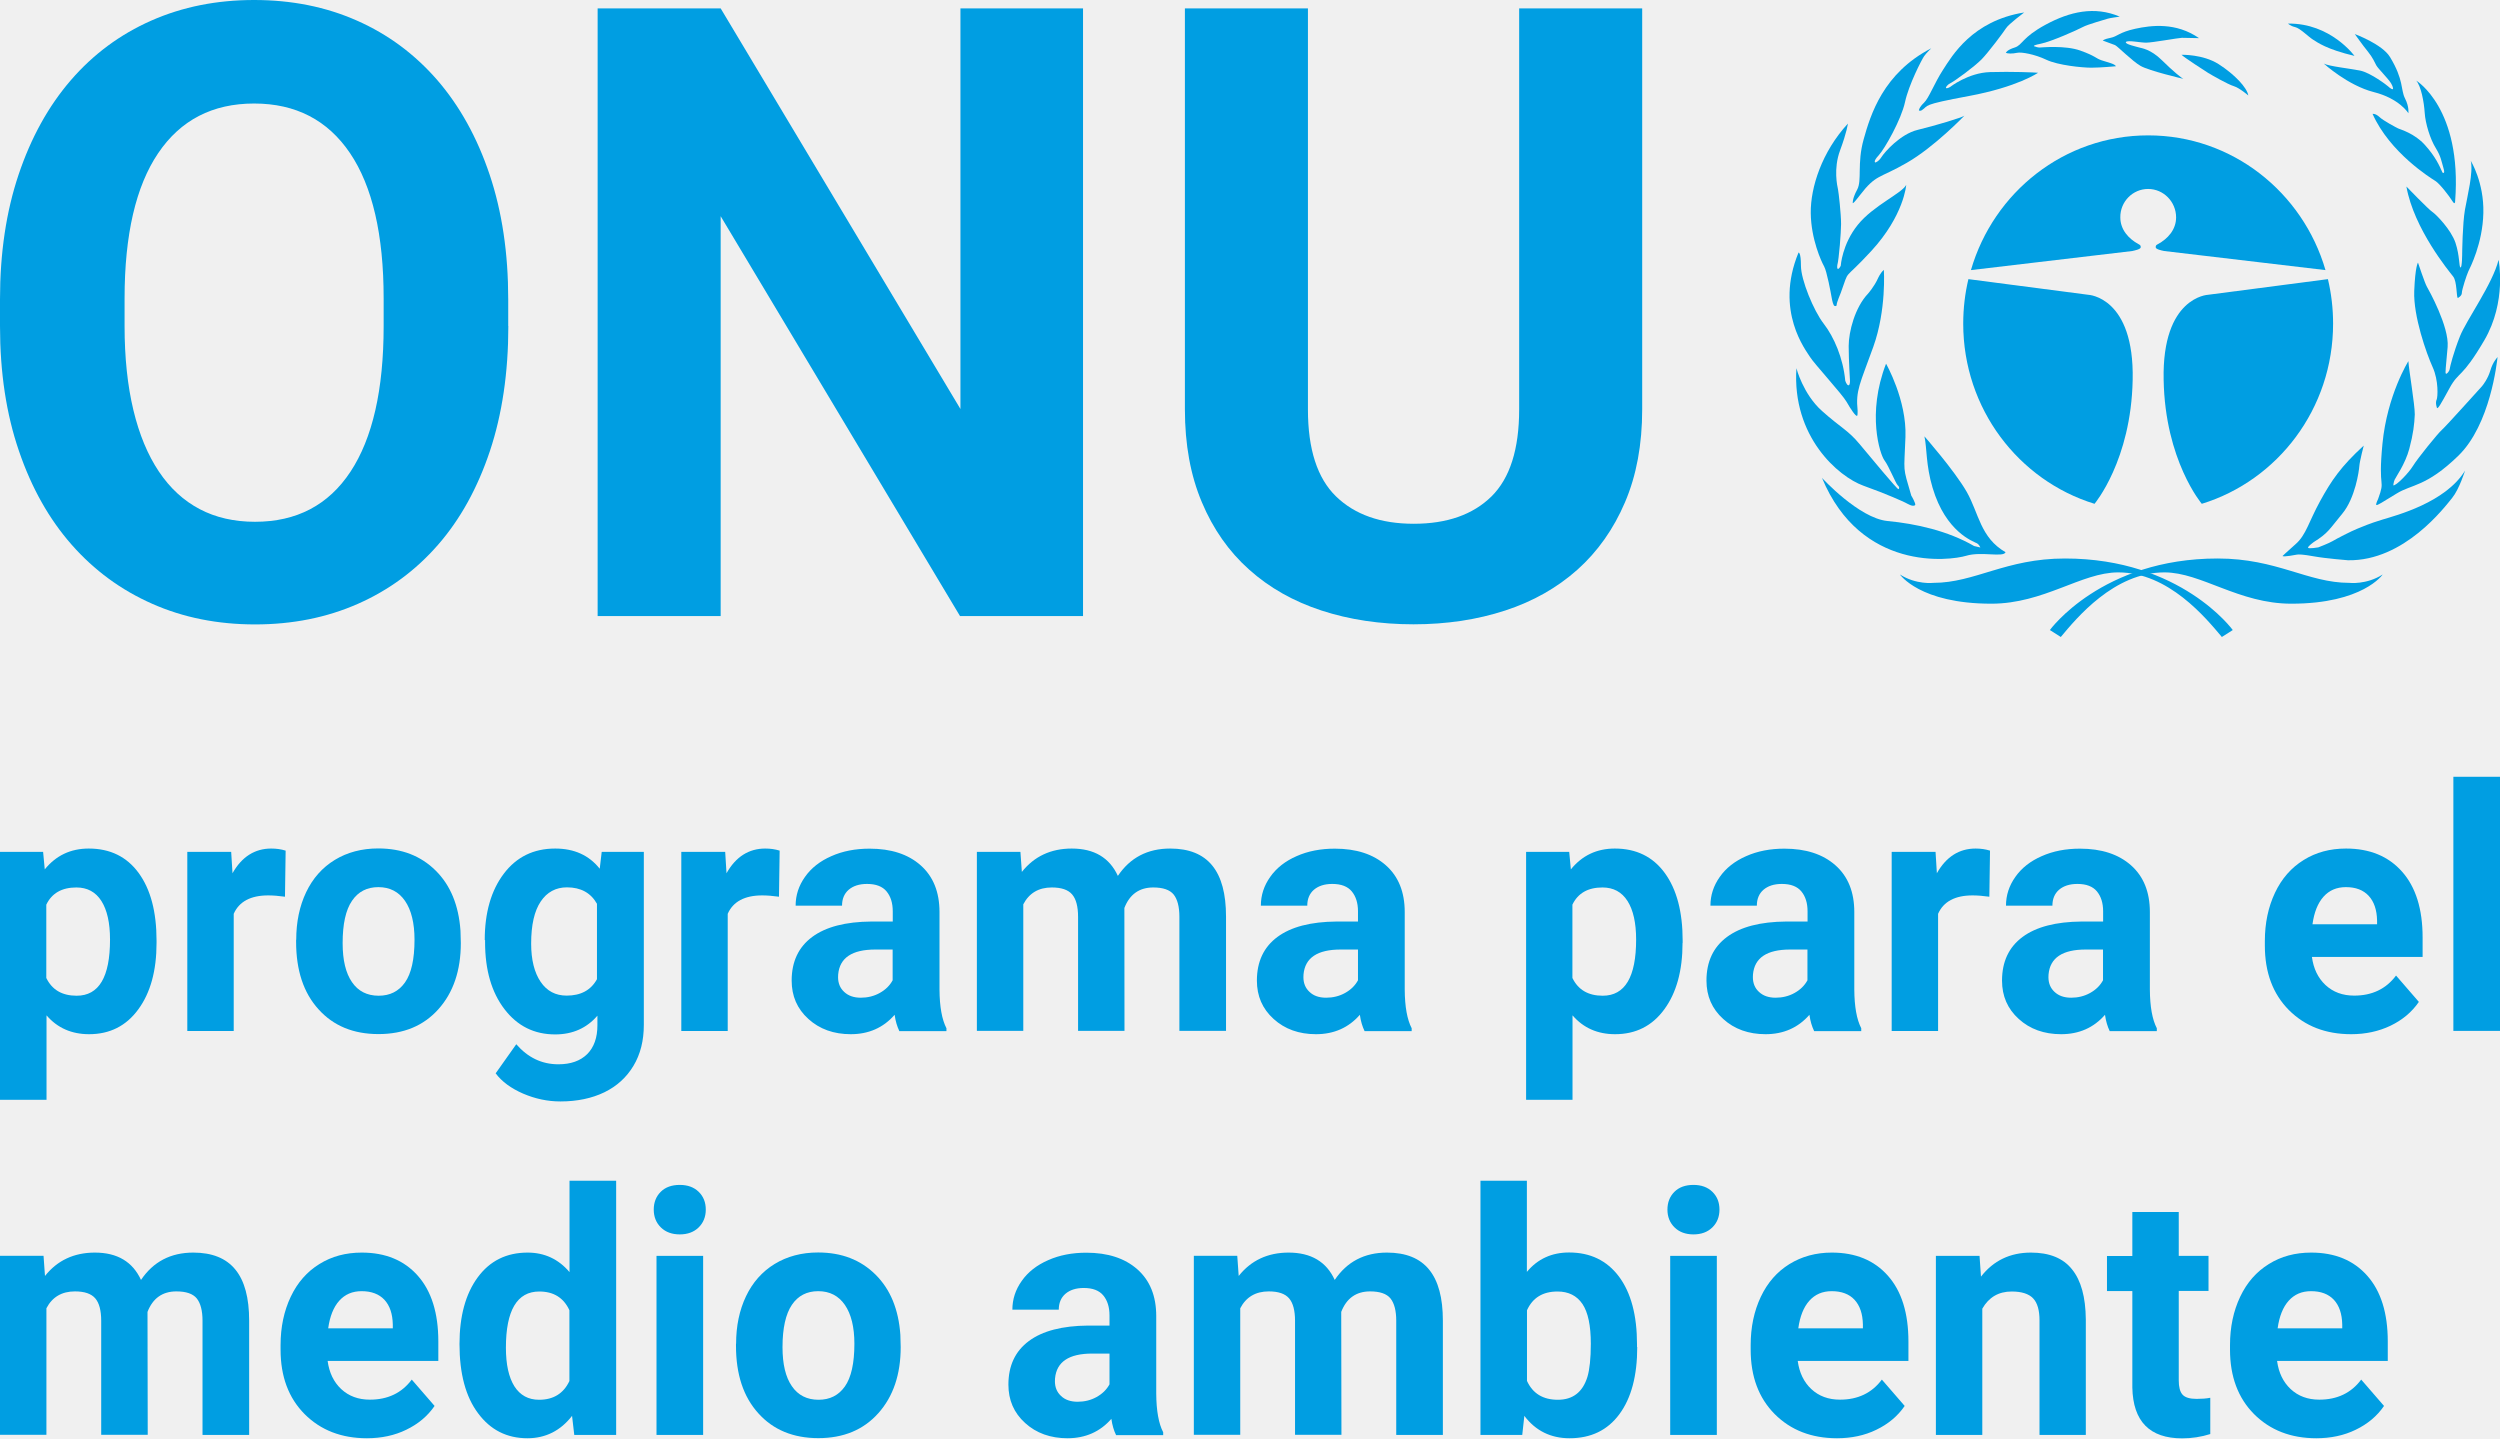
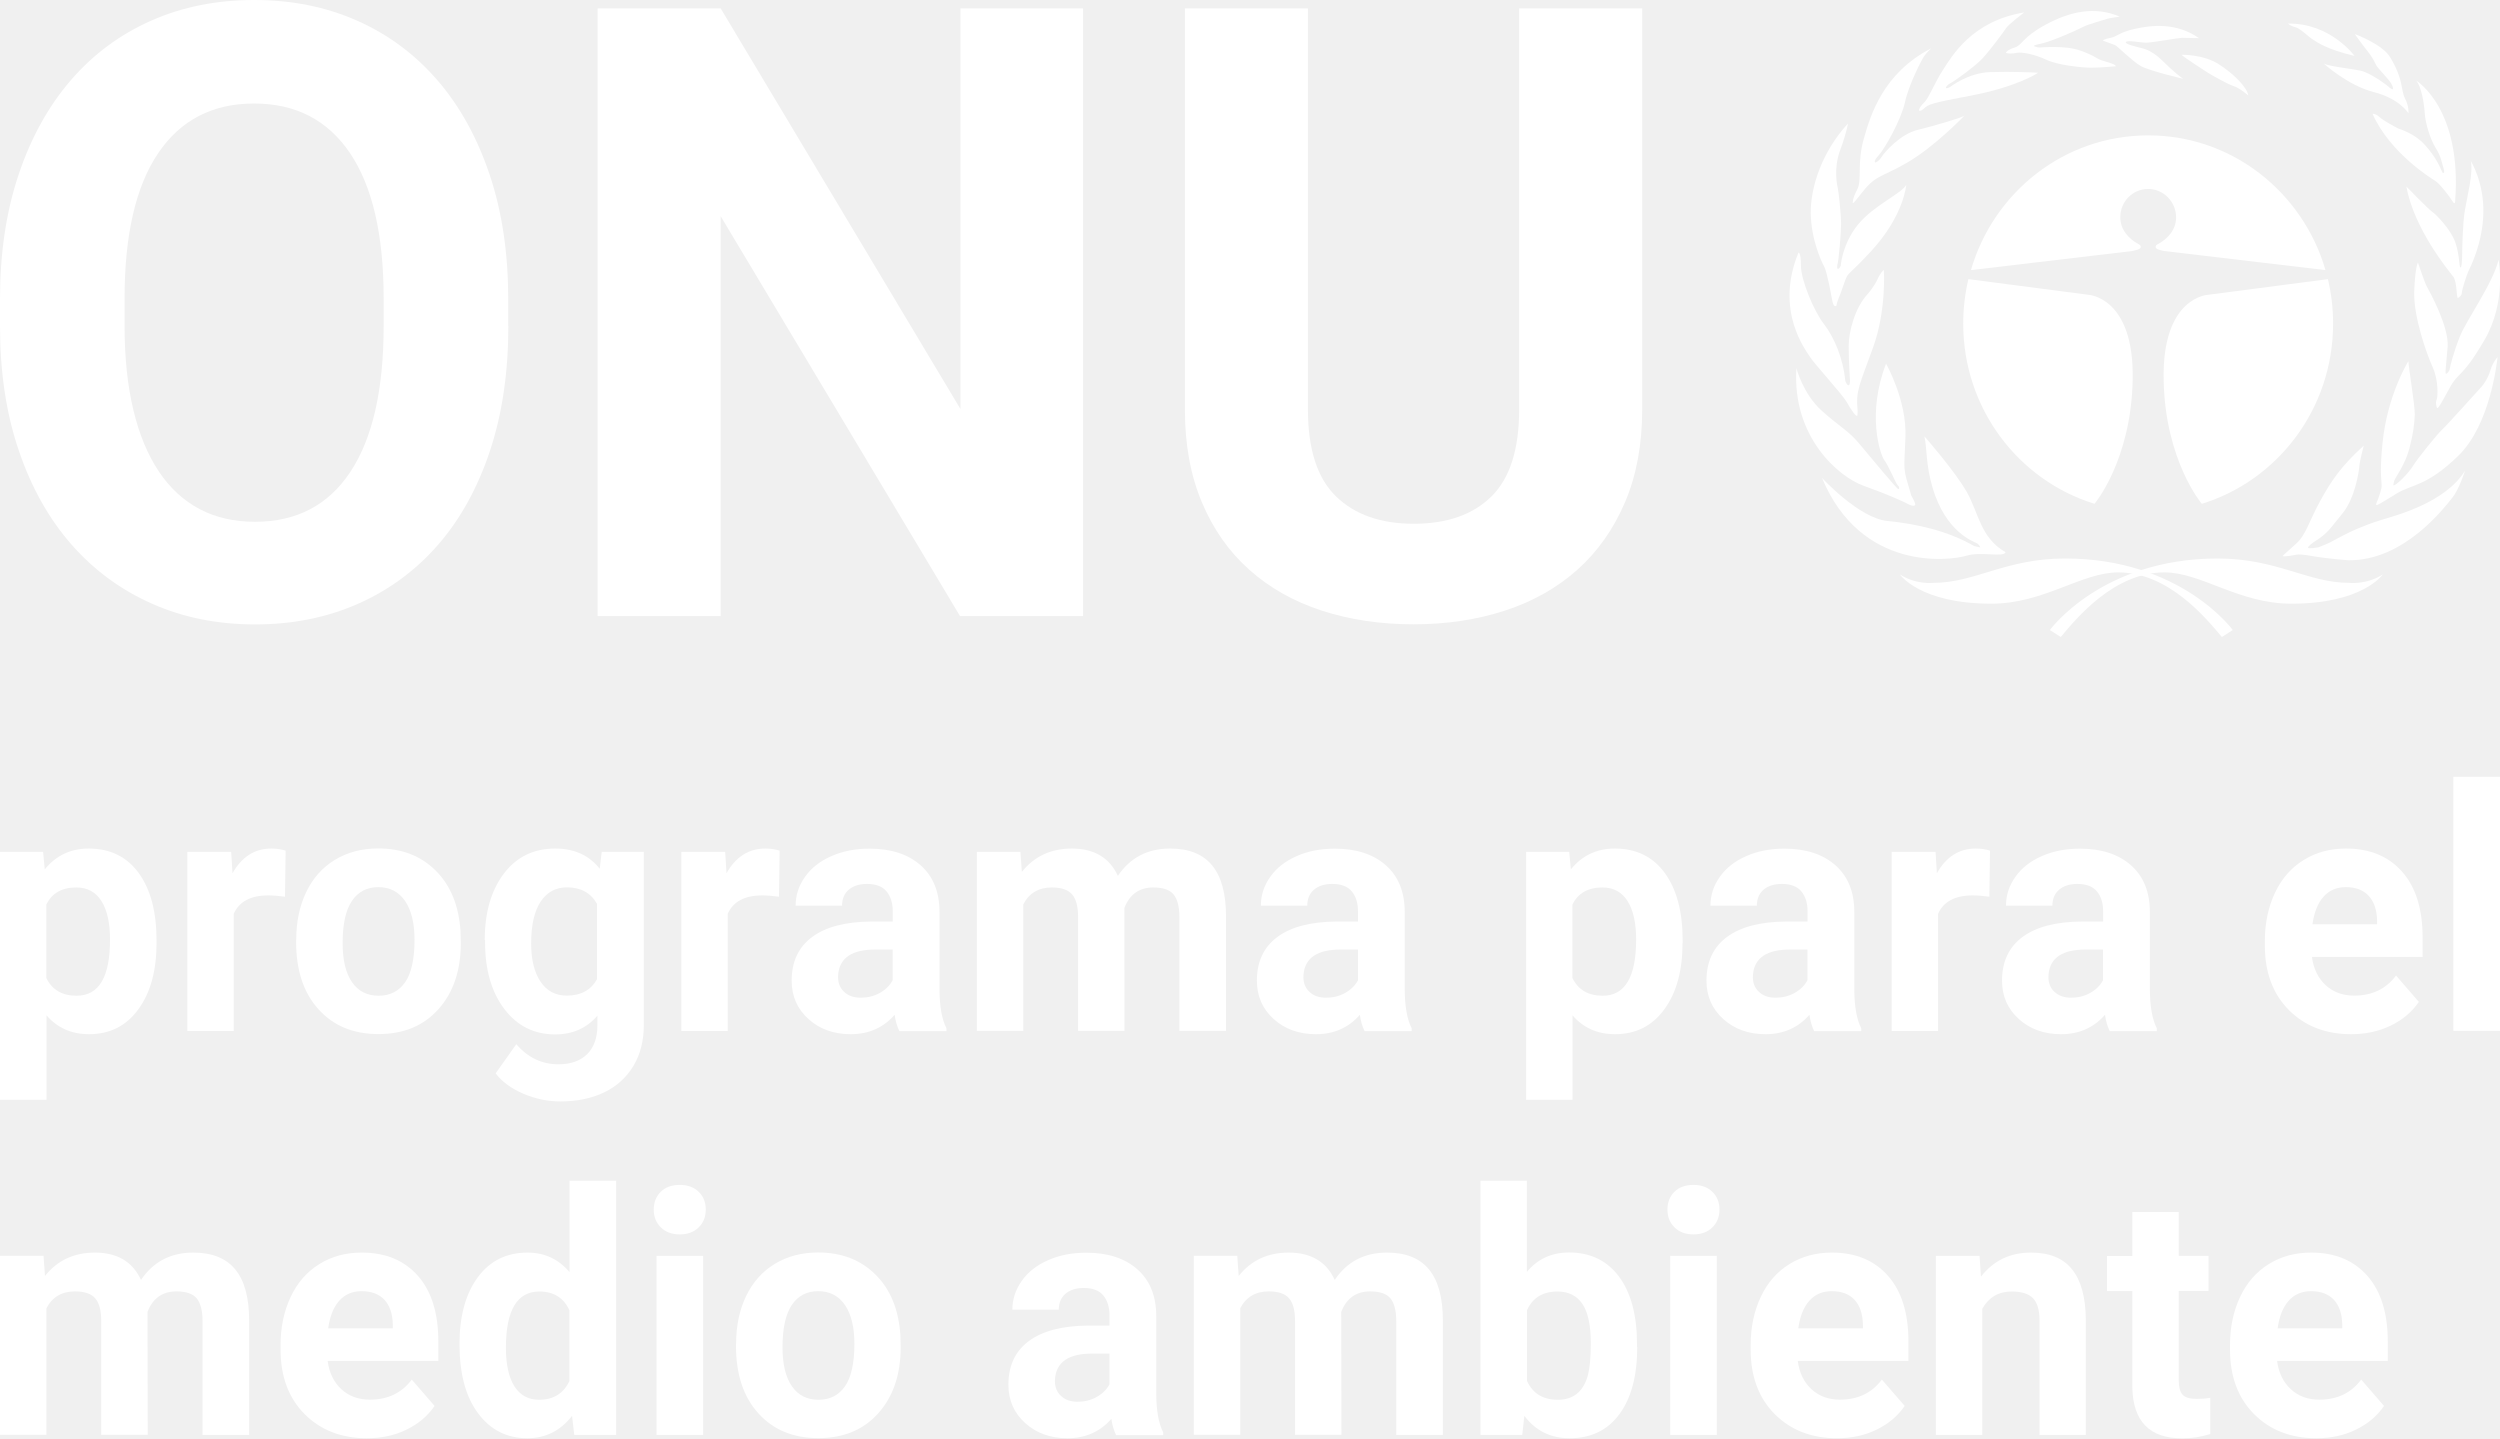
<svg xmlns="http://www.w3.org/2000/svg" version="1.1" id="Layer_1" x="0px" y="0px" viewBox="0 0 226.77 130.46" style="enable-background:new 0 0 226.77 130.46;" xml:space="preserve">
  <style type="text/css">
		.unep_0 {
- 			fill: #009EE2;
+ 			fill: #fff;
		}
	</style>
  <g>
    <g>
      <path class="unep_0" d="M14.2,85.54c0,2.5-0.55,4.51-1.65,6.01c-1.1,1.51-2.59,2.26-4.47,2.26c-1.59,0-2.88-0.57-3.86-1.71v7.66H0    V77.27h3.91l0.15,1.59c1.02-1.26,2.35-1.89,3.99-1.89c1.94,0,3.45,0.74,4.53,2.22c1.08,1.48,1.62,3.52,1.62,6.13V85.54z     M9.98,85.23c0-1.51-0.26-2.68-0.78-3.5c-0.52-0.82-1.28-1.23-2.27-1.23c-1.32,0-2.23,0.52-2.73,1.56v6.65    c0.52,1.07,1.43,1.61,2.75,1.61C8.98,90.32,9.98,88.62,9.98,85.23z" />
      <path class="unep_0" d="M25.85,81.34c-0.57-0.08-1.08-0.12-1.52-0.12c-1.59,0-2.64,0.56-3.13,1.67v10.63h-4.21V77.27h3.98l0.12,1.94    c0.84-1.49,2.02-2.24,3.51-2.24c0.47,0,0.9,0.06,1.31,0.19L25.85,81.34z" />
      <path class="unep_0" d="M26.87,85.24c0-1.61,0.3-3.05,0.9-4.31c0.6-1.26,1.47-2.24,2.6-2.93c1.13-0.69,2.45-1.04,3.94-1.04    c2.13,0,3.86,0.67,5.21,2.01c1.35,1.34,2.09,3.16,2.25,5.46l0.03,1.11c0,2.49-0.68,4.49-2.03,6c-1.35,1.51-3.16,2.26-5.44,2.26    c-2.28,0-4.09-0.75-5.44-2.25c-1.36-1.5-2.03-3.54-2.03-6.12V85.24z M31.08,85.55c0,1.54,0.28,2.72,0.85,3.54    c0.56,0.82,1.37,1.23,2.42,1.23c1.02,0,1.82-0.4,2.39-1.21c0.57-0.81,0.86-2.1,0.86-3.87c0-1.51-0.29-2.69-0.86-3.52    c-0.57-0.83-1.38-1.25-2.42-1.25c-1.03,0-1.83,0.41-2.39,1.24C31.36,82.54,31.08,83.82,31.08,85.55z" />
      <path class="unep_0" d="M43.97,85.27c0-2.49,0.58-4.5,1.73-6.02c1.15-1.52,2.7-2.28,4.66-2.28c1.73,0,3.07,0.61,4.04,1.83l0.18-1.53    h3.82v15.7c0,1.42-0.31,2.66-0.94,3.71c-0.63,1.05-1.51,1.85-2.64,2.4c-1.14,0.55-2.47,0.83-3.99,0.83    c-1.16,0-2.28-0.24-3.38-0.71c-1.1-0.48-1.93-1.09-2.49-1.84l1.87-2.64c1.05,1.21,2.32,1.82,3.82,1.82c1.12,0,1.99-0.31,2.61-0.92    c0.62-0.62,0.93-1.49,0.93-2.62v-0.87c-0.97,1.13-2.25,1.7-3.83,1.7c-1.9,0-3.43-0.76-4.6-2.29c-1.17-1.53-1.76-3.55-1.76-6.07    V85.27z M48.18,85.59c0,1.47,0.29,2.63,0.86,3.47c0.57,0.84,1.36,1.25,2.36,1.25c1.28,0,2.2-0.49,2.75-1.49v-6.84    c-0.56-0.99-1.47-1.49-2.72-1.49c-1.01,0-1.81,0.43-2.38,1.28C48.47,82.63,48.18,83.9,48.18,85.59z" />
      <path class="unep_0" d="M70.66,81.34c-0.57-0.08-1.08-0.12-1.52-0.12c-1.59,0-2.64,0.56-3.13,1.67v10.63H61.8V77.27h3.98l0.12,1.94    c0.84-1.49,2.02-2.24,3.51-2.24c0.47,0,0.9,0.06,1.31,0.19L70.66,81.34z" />
      <path class="unep_0" d="M81.57,93.51c-0.19-0.39-0.34-0.88-0.42-1.46c-1.02,1.17-2.35,1.76-3.98,1.76c-1.54,0-2.83-0.46-3.84-1.38    c-1.02-0.92-1.52-2.08-1.52-3.48c0-1.72,0.62-3.04,1.86-3.96c1.24-0.92,3.03-1.38,5.37-1.4h1.94v-0.93c0-0.75-0.19-1.35-0.56-1.8    c-0.37-0.45-0.96-0.68-1.77-0.68c-0.71,0-1.26,0.18-1.67,0.53c-0.4,0.35-0.6,0.83-0.6,1.44h-4.21c0-0.94,0.28-1.81,0.85-2.61    c0.56-0.8,1.36-1.43,2.39-1.88c1.03-0.46,2.19-0.68,3.47-0.68c1.94,0,3.49,0.5,4.63,1.51c1.14,1.01,1.71,2.42,1.71,4.24v7.04    c0.01,1.54,0.22,2.71,0.63,3.5v0.26H81.57z M78.08,90.5c0.62,0,1.2-0.14,1.72-0.43c0.52-0.29,0.91-0.67,1.17-1.15v-2.79h-1.57    c-2.11,0-3.23,0.75-3.37,2.25l-0.01,0.26c0,0.54,0.18,0.99,0.55,1.33C76.94,90.32,77.44,90.5,78.08,90.5z" />
      <path class="unep_0" d="M92.56,77.27l0.13,1.82c1.12-1.41,2.63-2.12,4.53-2.12c2.03,0,3.42,0.83,4.18,2.48    c1.11-1.65,2.69-2.48,4.74-2.48c1.71,0,2.98,0.51,3.82,1.54c0.84,1.03,1.25,2.57,1.25,4.63v10.37h-4.23V83.16    c0-0.92-0.18-1.59-0.52-2.02c-0.35-0.43-0.97-0.64-1.85-0.64c-1.26,0-2.14,0.62-2.62,1.86L102,93.51h-4.21V83.17    c0-0.94-0.18-1.62-0.54-2.04c-0.36-0.42-0.97-0.63-1.84-0.63c-1.19,0-2.06,0.51-2.59,1.53v11.48h-4.21V77.27H92.56z" />
      <path class="unep_0" d="M123.77,93.51c-0.19-0.39-0.34-0.88-0.42-1.46c-1.02,1.17-2.35,1.76-3.98,1.76c-1.54,0-2.83-0.46-3.84-1.38    c-1.02-0.92-1.52-2.08-1.52-3.48c0-1.72,0.62-3.04,1.86-3.96c1.24-0.92,3.03-1.38,5.37-1.4h1.94v-0.93c0-0.75-0.19-1.35-0.56-1.8    c-0.37-0.45-0.96-0.68-1.77-0.68c-0.71,0-1.26,0.18-1.67,0.53c-0.4,0.35-0.6,0.83-0.6,1.44h-4.21c0-0.94,0.28-1.81,0.85-2.61    c0.56-0.8,1.36-1.43,2.39-1.88c1.03-0.46,2.19-0.68,3.47-0.68c1.94,0,3.49,0.5,4.63,1.51c1.14,1.01,1.71,2.42,1.71,4.24v7.04    c0.01,1.54,0.22,2.71,0.63,3.5v0.26H123.77z M120.29,90.5c0.62,0,1.2-0.14,1.72-0.43c0.52-0.29,0.91-0.67,1.17-1.15v-2.79h-1.57    c-2.11,0-3.23,0.75-3.37,2.25l-0.01,0.26c0,0.54,0.18,0.99,0.55,1.33C119.14,90.32,119.64,90.5,120.29,90.5z" />
      <path class="unep_0" d="M152.62,85.54c0,2.5-0.55,4.51-1.65,6.01c-1.1,1.51-2.59,2.26-4.47,2.26c-1.59,0-2.88-0.57-3.86-1.71v7.66    h-4.21V77.27h3.91l0.15,1.59c1.02-1.26,2.35-1.89,3.99-1.89c1.94,0,3.45,0.74,4.53,2.22c1.08,1.48,1.62,3.52,1.62,6.13V85.54z     M148.41,85.23c0-1.51-0.26-2.68-0.78-3.5c-0.52-0.82-1.28-1.23-2.27-1.23c-1.32,0-2.23,0.52-2.73,1.56v6.65    c0.52,1.07,1.43,1.61,2.75,1.61C147.4,90.32,148.41,88.62,148.41,85.23z" />
      <path class="unep_0" d="M164.55,93.51c-0.19-0.39-0.34-0.88-0.42-1.46c-1.02,1.17-2.35,1.76-3.98,1.76c-1.54,0-2.83-0.46-3.84-1.38    c-1.02-0.92-1.52-2.08-1.52-3.48c0-1.72,0.62-3.04,1.86-3.96c1.24-0.92,3.03-1.38,5.37-1.4h1.94v-0.93c0-0.75-0.19-1.35-0.56-1.8    c-0.37-0.45-0.96-0.68-1.77-0.68c-0.71,0-1.26,0.18-1.67,0.53c-0.4,0.35-0.6,0.83-0.6,1.44h-4.21c0-0.94,0.28-1.81,0.85-2.61    c0.56-0.8,1.36-1.43,2.39-1.88c1.03-0.46,2.19-0.68,3.47-0.68c1.94,0,3.49,0.5,4.63,1.51c1.14,1.01,1.71,2.42,1.71,4.24v7.04    c0.01,1.54,0.22,2.71,0.63,3.5v0.26H164.55z M161.06,90.5c0.62,0,1.2-0.14,1.72-0.43c0.52-0.29,0.91-0.67,1.17-1.15v-2.79h-1.57    c-2.11,0-3.23,0.75-3.37,2.25l-0.01,0.26c0,0.54,0.18,0.99,0.55,1.33C159.92,90.32,160.42,90.5,161.06,90.5z" />
      <path class="unep_0" d="M180.45,81.34c-0.57-0.08-1.08-0.12-1.52-0.12c-1.59,0-2.64,0.56-3.13,1.67v10.63h-4.21V77.27h3.98l0.12,1.94    c0.84-1.49,2.02-2.24,3.51-2.24c0.47,0,0.9,0.06,1.31,0.19L180.45,81.34z" />
      <path class="unep_0" d="M191.36,93.51c-0.19-0.39-0.34-0.88-0.42-1.46c-1.02,1.17-2.35,1.76-3.98,1.76c-1.54,0-2.83-0.46-3.84-1.38    c-1.02-0.92-1.52-2.08-1.52-3.48c0-1.72,0.62-3.04,1.86-3.96c1.24-0.92,3.03-1.38,5.37-1.4h1.94v-0.93c0-0.75-0.19-1.35-0.56-1.8    c-0.37-0.45-0.96-0.68-1.77-0.68c-0.71,0-1.26,0.18-1.67,0.53c-0.4,0.35-0.6,0.83-0.6,1.44h-4.21c0-0.94,0.28-1.81,0.85-2.61    c0.56-0.8,1.36-1.43,2.39-1.88c1.03-0.46,2.19-0.68,3.47-0.68c1.94,0,3.49,0.5,4.63,1.51c1.14,1.01,1.71,2.42,1.71,4.24v7.04    c0.01,1.54,0.22,2.71,0.63,3.5v0.26H191.36z M187.87,90.5c0.62,0,1.2-0.14,1.72-0.43c0.52-0.29,0.91-0.67,1.17-1.15v-2.79h-1.57    c-2.11,0-3.23,0.75-3.37,2.25l-0.01,0.26c0,0.54,0.18,0.99,0.55,1.33C186.73,90.32,187.23,90.5,187.87,90.5z" />
      <path class="unep_0" d="M213.27,93.81c-2.31,0-4.19-0.73-5.65-2.19c-1.45-1.46-2.18-3.41-2.18-5.84v-0.42c0-1.63,0.31-3.09,0.92-4.38    c0.61-1.29,1.48-2.28,2.6-2.97c1.12-0.7,2.4-1.04,3.84-1.04c2.16,0,3.85,0.7,5.09,2.1c1.24,1.4,1.86,3.39,1.86,5.96v1.77h-10.04    c0.14,1.06,0.55,1.91,1.23,2.55c0.69,0.64,1.55,0.96,2.6,0.96c1.62,0,2.89-0.6,3.8-1.82l2.07,2.39c-0.63,0.92-1.49,1.64-2.57,2.16    C215.78,93.55,214.58,93.81,213.27,93.81z M212.79,80.47c-0.84,0-1.51,0.29-2.03,0.87c-0.52,0.58-0.85,1.42-1,2.5h5.86V83.5    c-0.02-0.96-0.27-1.71-0.76-2.24C214.37,80.73,213.68,80.47,212.79,80.47z" />
      <path class="unep_0" d="M226.77,93.51h-4.23V70.46h4.23V93.51z" />
    </g>
    <g>
      <path class="unep_0" d="M3.95,113.92l0.13,1.82c1.12-1.41,2.63-2.12,4.53-2.12c2.03,0,3.42,0.83,4.18,2.48    c1.11-1.65,2.69-2.48,4.74-2.48c1.71,0,2.98,0.51,3.82,1.54c0.84,1.03,1.25,2.57,1.25,4.63v10.37h-4.23v-10.36    c0-0.92-0.18-1.59-0.52-2.02c-0.35-0.43-0.97-0.64-1.85-0.64c-1.26,0-2.14,0.62-2.62,1.86l0.02,11.15H9.18v-10.34    c0-0.94-0.18-1.62-0.54-2.04c-0.36-0.42-0.97-0.63-1.84-0.63c-1.19,0-2.06,0.51-2.59,1.53v11.48H0v-16.24H3.95z" />
      <path class="unep_0" d="M33.28,130.46c-2.31,0-4.19-0.73-5.65-2.19c-1.45-1.46-2.18-3.41-2.18-5.84v-0.42c0-1.63,0.31-3.09,0.92-4.38    c0.61-1.29,1.48-2.28,2.6-2.97c1.12-0.7,2.4-1.04,3.84-1.04c2.16,0,3.85,0.7,5.09,2.1c1.24,1.4,1.86,3.39,1.86,5.96v1.77H29.72    c0.14,1.06,0.55,1.91,1.23,2.55c0.69,0.64,1.55,0.96,2.6,0.96c1.62,0,2.89-0.6,3.8-1.82l2.07,2.39c-0.63,0.92-1.49,1.64-2.57,2.16    C35.79,130.21,34.59,130.46,33.28,130.46z M32.8,117.12c-0.84,0-1.51,0.29-2.03,0.87c-0.52,0.58-0.85,1.42-1,2.5h5.86v-0.35    c-0.02-0.96-0.27-1.71-0.76-2.24C34.38,117.38,33.69,117.12,32.8,117.12z" />
      <path class="unep_0" d="M41.68,121.92c0-2.53,0.55-4.55,1.65-6.05c1.1-1.5,2.61-2.25,4.53-2.25c1.53,0,2.8,0.59,3.8,1.77v-8.29h4.23    v23.06h-3.8l-0.2-1.73c-1.05,1.35-2.4,2.03-4.05,2.03c-1.86,0-3.35-0.75-4.47-2.26C42.24,126.7,41.68,124.6,41.68,121.92z     M45.89,122.25c0,1.52,0.26,2.69,0.77,3.5c0.52,0.81,1.26,1.22,2.24,1.22c1.3,0,2.22-0.57,2.75-1.7v-6.42    c-0.52-1.13-1.43-1.7-2.73-1.7C46.91,117.15,45.89,118.85,45.89,122.25z" />
      <path class="unep_0" d="M59.3,109.72c0-0.65,0.21-1.19,0.63-1.61c0.42-0.42,1-0.63,1.73-0.63c0.72,0,1.29,0.21,1.72,0.63    s0.64,0.96,0.64,1.61c0,0.66-0.22,1.2-0.65,1.62c-0.43,0.42-1,0.63-1.71,0.63c-0.71,0-1.28-0.21-1.71-0.63    C59.52,110.92,59.3,110.38,59.3,109.72z M63.78,130.16h-4.23v-16.24h4.23V130.16z" />
      <path class="unep_0" d="M66.77,121.89c0-1.61,0.3-3.05,0.9-4.31c0.6-1.26,1.47-2.24,2.6-2.93c1.13-0.69,2.45-1.04,3.94-1.04    c2.13,0,3.86,0.67,5.21,2.01c1.35,1.34,2.09,3.16,2.25,5.46l0.03,1.11c0,2.49-0.68,4.49-2.03,6c-1.35,1.51-3.16,2.26-5.44,2.26    c-2.28,0-4.09-0.75-5.44-2.25c-1.36-1.5-2.03-3.54-2.03-6.12V121.89z M70.98,122.2c0,1.54,0.28,2.72,0.85,3.54    c0.56,0.82,1.37,1.23,2.42,1.23c1.02,0,1.82-0.4,2.39-1.21c0.57-0.81,0.86-2.1,0.86-3.87c0-1.51-0.29-2.69-0.86-3.52    c-0.57-0.83-1.38-1.25-2.42-1.25c-1.03,0-1.83,0.41-2.39,1.24C71.27,119.19,70.98,120.47,70.98,122.2z" />
      <path class="unep_0" d="M101.23,130.16c-0.19-0.39-0.34-0.88-0.42-1.46c-1.02,1.17-2.35,1.76-3.98,1.76c-1.54,0-2.83-0.46-3.84-1.38    c-1.02-0.92-1.52-2.08-1.52-3.48c0-1.72,0.62-3.04,1.86-3.96c1.24-0.92,3.03-1.38,5.37-1.4h1.94v-0.93c0-0.75-0.19-1.35-0.56-1.8    c-0.37-0.45-0.96-0.68-1.77-0.68c-0.71,0-1.26,0.18-1.67,0.53c-0.4,0.35-0.6,0.83-0.6,1.44h-4.21c0-0.94,0.28-1.81,0.85-2.61    c0.56-0.8,1.36-1.43,2.39-1.88c1.03-0.46,2.19-0.68,3.47-0.68c1.94,0,3.49,0.5,4.63,1.51c1.14,1.01,1.71,2.42,1.71,4.24v7.04    c0.01,1.54,0.22,2.71,0.63,3.5v0.26H101.23z M97.75,127.15c0.62,0,1.2-0.14,1.72-0.43c0.52-0.29,0.91-0.67,1.17-1.15v-2.79h-1.57    c-2.11,0-3.23,0.75-3.37,2.25l-0.01,0.26c0,0.54,0.18,0.99,0.55,1.33C96.6,126.97,97.11,127.15,97.75,127.15z" />
      <path class="unep_0" d="M112.23,113.92l0.13,1.82c1.12-1.41,2.63-2.12,4.53-2.12c2.03,0,3.43,0.83,4.18,2.48    c1.11-1.65,2.69-2.48,4.74-2.48c1.71,0,2.98,0.51,3.82,1.54c0.84,1.03,1.25,2.57,1.25,4.63v10.37h-4.23v-10.36    c0-0.92-0.18-1.59-0.52-2.02c-0.35-0.43-0.97-0.64-1.85-0.64c-1.26,0-2.14,0.62-2.62,1.86l0.02,11.15h-4.21v-10.34    c0-0.94-0.18-1.62-0.54-2.04c-0.36-0.42-0.97-0.63-1.84-0.63c-1.19,0-2.06,0.51-2.59,1.53v11.48h-4.21v-16.24H112.23z" />
      <path class="unep_0" d="M148.51,122.19c0,2.6-0.54,4.63-1.62,6.09c-1.08,1.46-2.58,2.18-4.52,2.18c-1.71,0-3.08-0.68-4.1-2.03    l-0.19,1.73h-3.79v-23.06h4.21v8.27c0.97-1.17,2.25-1.76,3.83-1.76c1.92,0,3.43,0.73,4.52,2.18c1.09,1.46,1.64,3.51,1.64,6.15    V122.19z M144.3,121.88c0-1.64-0.25-2.84-0.76-3.6c-0.51-0.75-1.26-1.13-2.26-1.13c-1.34,0-2.26,0.57-2.77,1.7v6.41    c0.52,1.14,1.45,1.71,2.8,1.71c1.36,0,2.25-0.69,2.68-2.07C144.19,124.23,144.3,123.23,144.3,121.88z" />
      <path class="unep_0" d="M151.25,109.72c0-0.65,0.21-1.19,0.63-1.61c0.42-0.42,1-0.63,1.73-0.63c0.72,0,1.29,0.21,1.72,0.63    c0.43,0.42,0.64,0.96,0.64,1.61c0,0.66-0.22,1.2-0.65,1.62c-0.43,0.42-1,0.63-1.71,0.63c-0.71,0-1.28-0.21-1.71-0.63    C151.47,110.92,151.25,110.38,151.25,109.72z M155.73,130.16h-4.23v-16.24h4.23V130.16z" />
      <path class="unep_0" d="M166.63,130.46c-2.31,0-4.19-0.73-5.65-2.19c-1.45-1.46-2.18-3.41-2.18-5.84v-0.42    c0-1.63,0.31-3.09,0.92-4.38c0.61-1.29,1.48-2.28,2.6-2.97s2.4-1.04,3.84-1.04c2.16,0,3.85,0.7,5.09,2.1    c1.24,1.4,1.86,3.39,1.86,5.96v1.77h-10.04c0.14,1.06,0.55,1.91,1.23,2.55c0.69,0.64,1.55,0.96,2.6,0.96c1.62,0,2.89-0.6,3.8-1.82    l2.07,2.39c-0.63,0.92-1.49,1.64-2.57,2.16C169.14,130.21,167.94,130.46,166.63,130.46z M166.15,117.12    c-0.84,0-1.51,0.29-2.03,0.87c-0.52,0.58-0.85,1.42-1,2.5h5.86v-0.35c-0.02-0.96-0.27-1.71-0.76-2.24    C167.74,117.38,167.04,117.12,166.15,117.12z" />
      <path class="unep_0" d="M179.56,113.92l0.13,1.88c1.13-1.45,2.64-2.18,4.53-2.18c1.67,0,2.92,0.5,3.73,1.52    c0.82,1.01,1.23,2.52,1.25,4.53v10.49H185v-10.39c0-0.92-0.19-1.59-0.58-2c-0.39-0.41-1.04-0.62-1.94-0.62    c-1.19,0-2.08,0.52-2.67,1.56v11.45h-4.21v-16.24H179.56z" />
      <path class="unep_0" d="M197.63,109.93v3.99h2.7v3.18h-2.7v8.11c0,0.6,0.11,1.03,0.34,1.29s0.65,0.39,1.28,0.39    c0.47,0,0.88-0.03,1.24-0.1v3.29c-0.82,0.26-1.68,0.39-2.55,0.39c-2.95,0-4.46-1.54-4.52-4.61v-8.75h-2.3v-3.18h2.3v-3.99H197.63z    " />
      <path class="unep_0" d="M210.11,130.46c-2.31,0-4.19-0.73-5.65-2.19c-1.45-1.46-2.18-3.41-2.18-5.84v-0.42    c0-1.63,0.31-3.09,0.92-4.38s1.48-2.28,2.6-2.97c1.12-0.7,2.4-1.04,3.84-1.04c2.16,0,3.85,0.7,5.09,2.1    c1.24,1.4,1.86,3.39,1.86,5.96v1.77h-10.04c0.14,1.06,0.55,1.91,1.23,2.55c0.69,0.64,1.55,0.96,2.6,0.96c1.62,0,2.89-0.6,3.8-1.82    l2.07,2.39c-0.63,0.92-1.49,1.64-2.57,2.16C212.62,130.21,211.42,130.46,210.11,130.46z M209.63,117.12    c-0.84,0-1.51,0.29-2.03,0.87c-0.52,0.58-0.85,1.42-1,2.5h5.86v-0.35c-0.02-0.96-0.27-1.71-0.76-2.24    C211.21,117.38,210.52,117.12,209.63,117.12z" />
    </g>
    <g>
      <g>
        <g>
          <g>
            <g>
              <g>
                <g>
                  <path class="unep_0" d="M189.99,45.7c-6.89-2.12-11.91-8.63-11.91-16.34c0-1.39,0.16-2.74,0.47-4.04l10.88,1.42          c0,0,4.18,0.19,4.02,7.72C193.31,41.77,189.99,45.7,189.99,45.7z" />
                  <path class="unep_0" d="M199.72,45.7c6.89-2.12,11.91-8.63,11.91-16.34c0-1.39-0.16-2.74-0.47-4.04l-10.88,1.42          c0,0-4.18,0.19-4.02,7.72C196.39,41.77,199.72,45.7,199.72,45.7z" />
                  <path class="unep_0" d="M194.85,17.14c1.4,0,2.54,1.16,2.54,2.58c0,1.11-0.75,1.94-1.66,2.43c-0.11,0.06-0.21,0.11-0.19,0.29          c0.02,0.18,0.54,0.28,0.77,0.33l14.63,1.73c-2.05-7.06-8.47-12.22-16.07-12.22h-0.02c-7.6,0-14.02,5.15-16.07,12.22          l14.63-1.73c0.22-0.05,0.74-0.15,0.77-0.33c0.02-0.18-0.08-0.23-0.19-0.29c-0.91-0.49-1.66-1.32-1.66-2.43          C192.31,18.3,193.45,17.14,194.85,17.14L194.85,17.14z" />
                </g>
                <g>
                  <path class="unep_0" d="M201.54,57.78l0.99-0.63c0,0-4.7-6.49-15.22-6.49c-5.38,0-8.17,2.21-11.94,2.21          c0,0-1.55,0.19-3.03-0.76c0,0,1.79,2.65,8.29,2.65c4.77,0,8.17-2.84,11.51-2.84C196.71,51.92,200.11,56.08,201.54,57.78z" />
                </g>
                <g>
                  <path class="unep_0" d="M186.93,57.78l-0.99-0.63c0,0,4.7-6.49,15.22-6.49c5.38,0,8.17,2.21,11.94,2.21          c0,0,1.55,0.19,3.03-0.76c0,0-1.79,2.65-8.29,2.65c-4.77,0-8.17-2.84-11.51-2.84C191.76,51.92,188.35,56.08,186.93,57.78z" />
                </g>
                <path class="unep_0" d="M181.92,50.09c-0.19,0.5-2.2-0.09-3.56,0.32c-1.52,0.46-9.56,1.45-13.09-7.06c0,0,3.34,3.65,5.94,3.91         c2.6,0.25,5.45,0.88,7.86,2.27l0.56,0.13c0,0-0.08-0.25-0.31-0.38c-0.32-0.17-2.82-1-4.02-5.04         c-0.62-2.08-0.5-3.59-0.74-4.66c0,0,2.72,3.09,3.84,5.04C179.5,46.56,179.63,48.77,181.92,50.09z" />
                <path class="unep_0" d="M173.72,45.81c-0.2,0.21-0.71-0.13-0.9-0.22c-0.19-0.09-1.52-0.72-3.81-1.54         c-2.26-0.82-6.47-4.44-6.06-10.65c0,0,0.59,2.33,2.32,3.88c1.73,1.54,2.35,1.73,3.4,2.99c1.05,1.26,3.43,4.13,3.53,4.1         c0.09-0.03,0.12-0.19-0.06-0.35s-0.8-1.73-1.21-2.27c-0.4-0.54-1.61-4.22,0.15-8.76c0,0,1.89,3.31,1.76,6.65         c-0.12,3.34-0.28,2.55,0.53,5.32C173.38,44.96,173.81,45.71,173.72,45.81z" />
                <path class="unep_0" d="M168.46,37.71c-0.11,0.11-0.59-0.6-0.96-1.26c-0.37-0.66-2.97-3.5-3.31-4.06         c-0.34-0.57-3.25-4.16-1.05-9.48c0,0,0.22-0.06,0.22,1.2c0,1.26,1.14,4.06,2.07,5.26c0.93,1.2,1.76,3.12,1.95,5.17         c0,0,0.12,0.38,0.28,0.41c0.15,0.03,0.15-0.38,0.15-0.38s-0.12-1.89-0.12-3.18c0-1.29,0.56-3.5,1.76-4.76         c0,0,0.56-0.63,0.9-1.39c0,0,0.22-0.5,0.53-0.76c0,0,0.25,3.62-0.96,6.99c-1.21,3.37-1.61,3.94-1.42,5.77         C168.49,37.24,168.52,37.65,168.46,37.71z" />
                <path class="unep_0" d="M166.42,27.75c-0.12,0-0.22-0.44-0.28-0.79c-0.06-0.35-0.43-2.36-0.68-2.8         c-0.25-0.44-1.18-2.46-1.21-4.82c-0.03-2.36,1.02-5.58,3.37-8.13c0,0-0.09,0.76-0.71,2.43c-0.62,1.67-0.25,3.25-0.19,3.53         c0.06,0.28,0.28,2.23,0.28,3.15c0,0.72-0.19,3.21-0.34,3.72c0,0-0.06,0.35,0.06,0.35s0.25-0.28,0.25-0.28         s0.12-1.95,1.55-3.72c1.42-1.76,3.99-2.84,4.39-3.62c0,0-0.19,2.77-3.19,6.02c-2.67,2.89-1.89,1.42-2.75,3.78         c0,0-0.37,0.88-0.37,1.07C166.6,27.82,166.42,27.75,166.42,27.75z" />
                <path class="unep_0" d="M168.06,18.43c0,0-0.06-0.38,0.4-1.23c0.46-0.85-0.03-2.36,0.59-4.57c0.62-2.21,1.76-5.99,6.13-8.25         c0,0-0.43,0.41-0.65,0.72c-0.22,0.32-1.39,2.58-1.73,4.16c-0.34,1.58-1.83,4.22-2.38,4.82c-0.56,0.6-0.31,0.66-0.31,0.66         s0.28-0.06,0.56-0.5c0.28-0.44,1.7-2.08,3.28-2.46c1.58-0.38,4.08-1.13,4.24-1.29c0,0-2.72,2.84-5.23,4.28         c-2.51,1.45-2.78,1.01-4.27,2.96C168.67,17.73,168.18,18.43,168.06,18.43z" />
                <path class="unep_0" d="M174.06,10.01c0,0,0-0.25,0.46-0.69c0.46-0.44,0.93-1.76,1.73-2.99c0.8-1.23,2.63-4.44,7.36-5.2         c0,0-1.42,1.07-1.64,1.42c-0.22,0.35-1.61,2.21-2.23,2.84c-0.62,0.63-2.38,1.95-2.97,2.24c0,0-0.31,0.25-0.25,0.35         c0.06,0.09,0.37-0.09,0.37-0.09s1.64-1.29,3.62-1.35c1.98-0.06,4.05,0.03,4.36,0.06c0,0-1.86,1.29-6.28,2.11         c-4.42,0.82-3.59,0.85-4.27,1.29C174.34,9.98,174.18,10.11,174.06,10.01z" />
                <path class="unep_0" d="M181.95,4.78c0,0,0.09-0.25,0.8-0.47c0.71-0.22,0.65-0.91,2.82-2.08c2.17-1.17,4.42-1.7,6.71-0.72         c0,0-0.96,0.13-1.11,0.19c-0.15,0.06-1.79,0.5-2.26,0.76c-0.46,0.25-2.85,1.32-3.81,1.51c-0.96,0.19-0.5,0.25-0.5,0.25         s0.22,0.09,0.4,0.09s2.32-0.22,3.71,0.28c1.39,0.5,1.36,0.69,1.92,0.88c0.56,0.19,1.21,0.32,1.3,0.54         c0,0-1.39,0.13-2.23,0.13c-0.84,0-3.03-0.22-4.08-0.72c-1.05-0.5-2.26-0.72-2.66-0.63C182.57,4.88,182.07,4.88,181.95,4.78z" />
                <path class="unep_0" d="M190.74,3.68c0,0,0.09-0.13,0.71-0.25s0.77-0.5,2.23-0.82s3.71-0.6,5.79,0.85c0,0-1.27-0.03-1.55-0.03         c-0.28,0-2.69,0.44-3.25,0.44c-0.56,0-1.67-0.25-1.83-0.06c-0.15,0.19,1.02,0.44,1.21,0.5c0.19,0.06,1.02,0.13,2.07,1.17         c1.05,1.04,1.79,1.61,1.92,1.67c0,0-3.09-0.72-3.87-1.17c-0.77-0.44-2.1-1.8-2.32-1.89C191.63,4,190.74,3.68,190.74,3.68z" />
                <path class="unep_0" d="M197.88,4.97c0,0,1.95-0.06,3.37,0.85s2.57,2.11,2.69,2.84c0,0-0.8-0.69-1.33-0.85         c-0.53-0.16-2.01-1.01-2.32-1.2C199.99,6.42,198.19,5.26,197.88,4.97z" />
                <path class="unep_0" d="M207.04,50.44c0,0,0.28-0.28,1.21-1.1c0.93-0.82,1.18-2.02,2.2-3.88c1.02-1.86,1.89-3.15,3.96-5.04         c0,0-0.37,1.42-0.4,1.86c-0.03,0.44-0.37,2.9-1.55,4.32c-1.18,1.42-1.24,1.73-2.6,2.58c0,0-0.53,0.38-0.5,0.5         c0.03,0.13,0.93-0.03,0.93-0.03s0.99-0.38,1.3-0.57s1.7-0.91,2.26-1.13c0.56-0.22,1.02-0.44,2.26-0.82         c1.24-0.38,5.72-1.54,7.49-4.44c0,0-0.53,1.7-1.18,2.49c-0.65,0.79-4.33,5.73-9.44,5.64c0,0-2.01-0.16-3.06-0.35         c-1.05-0.19-1.42-0.19-1.58-0.16C208.19,50.34,207.2,50.53,207.04,50.44z" />
                <path class="unep_0" d="M218.46,32.76c0,0-1.92,3.06-2.35,7.47c-0.43,4.41,0.31,3.09-0.4,5.04c0,0-0.25,0.5-0.15,0.54         c0.09,0.03,0.46-0.19,1.83-1.04c1.36-0.85,2.69-0.6,5.6-3.43s3.5-8.48,3.56-8.95c0,0-0.43,0.44-0.65,1.2         c-0.22,0.76-0.68,1.35-0.77,1.45c-0.09,0.09-3.25,3.62-3.62,3.94c-0.37,0.32-2.23,2.62-2.63,3.28         c-0.4,0.66-1.58,1.86-1.79,1.76c0,0,0.03-0.28,0.12-0.5c0.09-0.22,0.96-1.42,1.33-2.8c0.37-1.39,0.46-2.24,0.5-3.12         C219.05,36.7,218.49,33.46,218.46,32.76z" />
                <path class="unep_0" d="M221.06,37.02c0,0-0.19-0.46-0.03-0.79c0.09-0.19,0.19-1.7-0.37-2.93c-0.56-1.23-1.76-4.63-1.67-6.9         c0.09-2.27,0.34-2.58,0.34-2.58s0.62,1.86,0.8,2.17s2.04,3.65,1.89,5.48c-0.15,1.83-0.25,2.39-0.15,2.43         c0.09,0.03,0.31-0.22,0.34-0.44c0.03-0.22,0.34-1.48,0.93-2.96c0.59-1.48,2.97-4.76,3.5-6.93c0,0,0.77,3.78-1.3,7.31         c-2.07,3.53-2.29,2.74-3.16,4.35C221.31,36.83,221.18,37.02,221.06,37.02z" />
                <path class="unep_0" d="M222.95,27.03c-0.15-0.03-0.06-1.48-0.43-1.95c-0.37-0.47-3.56-4.32-4.24-8.16c0,0,2.01,2.08,2.35,2.3         c0.34,0.22,1.7,1.61,2.1,2.8c0.4,1.2,0.31,2.21,0.46,2.24c0.15,0.03,0.15-1.32,0.15-1.32s0.03-2.65,0.25-3.91         c0.22-1.26,0.77-3.37,0.53-4.44c0,0,1.21,1.95,1.14,4.73c-0.06,2.77-1.21,4.98-1.36,5.29c-0.15,0.32-0.59,1.67-0.59,1.95         C223.32,26.84,222.95,27.03,222.95,27.03z" />
                <path class="unep_0" d="M219.17,7.31c0,0,4.18,2.52,3.53,10.96c0,0,0,0.38-0.25-0.03c-0.25-0.41-1.14-1.58-1.55-1.83         c-0.4-0.25-4.12-2.55-5.69-6.08c0,0,0.25-0.06,0.62,0.28c0.37,0.35,1.52,0.95,1.7,1.04c0.19,0.09,1.49,0.44,2.44,1.51         c0.96,1.07,1.3,1.86,1.58,2.49c0,0,0.28,0.22,0.09-0.41c-0.19-0.63-0.22-1.04-0.71-1.83c-0.49-0.79-0.93-2.21-0.99-3.18         C219.88,9.26,219.61,7.81,219.17,7.31z" />
                <path class="unep_0" d="M218.46,10.27c0,0,0.09-0.57-0.31-1.35c-0.4-0.79-0.09-1.66-1.36-3.75c-0.71-1.17-3.19-2.08-3.19-2.08         s0.71,1.01,1.18,1.58c0.46,0.57,0.62,0.98,0.77,1.26c0.15,0.28,1.01,1.12,1.33,1.61c0.06,0.09,0.19,0.35,0.19,0.5         c0,0.16-0.34-0.09-0.43-0.19c-0.09-0.09-1.61-1.26-2.57-1.45c-0.96-0.19-2.78-0.38-3.28-0.63c0,0,2.17,1.98,4.52,2.58         C217.66,8.94,218.46,10.27,218.46,10.27z" />
                <path class="unep_0" d="M213.57,5.07c0,0-2.17-2.99-6.03-2.93c0,0,0.22,0.22,0.65,0.32c0.43,0.09,1.21,0.88,1.61,1.13         C210.2,3.84,211.03,4.47,213.57,5.07z" />
              </g>
            </g>
          </g>
        </g>
      </g>
      <g>
        <path class="unep_0" d="M46.11,29.57c0,4.22-0.56,8-1.67,11.34c-1.12,3.35-2.68,6.18-4.7,8.5c-2.02,2.32-4.44,4.11-7.27,5.36     c-2.83,1.25-5.94,1.87-9.33,1.87c-3.4,0-6.51-0.62-9.33-1.87c-2.83-1.25-5.26-3.03-7.31-5.36c-2.04-2.32-3.64-5.15-4.78-8.5     C0.57,37.56,0,33.79,0,29.57v-2.42c0-4.19,0.56-7.96,1.69-11.32c1.13-3.36,2.71-6.21,4.74-8.56c2.03-2.35,4.46-4.15,7.29-5.4     C16.55,0.62,19.66,0,23.05,0c3.4,0,6.51,0.62,9.33,1.87c2.83,1.25,5.25,3.05,7.29,5.4c2.03,2.35,3.61,5.2,4.74,8.56     c1.13,3.36,1.69,7.13,1.69,11.32V29.57z M34.8,27.07c0-5.78-1.02-10.17-3.05-13.18c-2.03-3-4.93-4.5-8.7-4.5     c-3.77,0-6.67,1.5-8.7,4.5c-2.03,3-3.05,7.4-3.05,13.18v2.5c0,2.88,0.27,5.42,0.8,7.63c0.53,2.21,1.3,4.06,2.31,5.57     s2.24,2.64,3.7,3.41c1.46,0.77,3.14,1.15,5.02,1.15c3.77,0,6.66-1.51,8.66-4.54s3.01-7.43,3.01-13.21V27.07z" />
        <path class="unep_0" d="M98.24,55.88H87.08L65.37,19.61v36.27H54.21V0.76h11.16L87.12,37.1V0.76h11.12V55.88z" />
        <path class="unep_0" d="M148.96,0.76v36.38c0,3.18-0.52,5.99-1.56,8.42c-1.04,2.44-2.48,4.47-4.31,6.11     c-1.84,1.64-4.02,2.88-6.56,3.71c-2.54,0.83-5.31,1.25-8.31,1.25c-3.02,0-5.81-0.42-8.35-1.25c-2.54-0.83-4.73-2.07-6.56-3.71     c-1.84-1.64-3.27-3.68-4.29-6.11c-1.03-2.44-1.54-5.24-1.54-8.42V0.76h11.16v36.38c0,3.61,0.85,6.24,2.55,7.89     c1.7,1.65,4.05,2.48,7.05,2.48c3.02,0,5.37-0.83,7.05-2.48c1.67-1.65,2.51-4.28,2.51-7.89V0.76H148.96z" />
      </g>
    </g>
  </g>
</svg>
